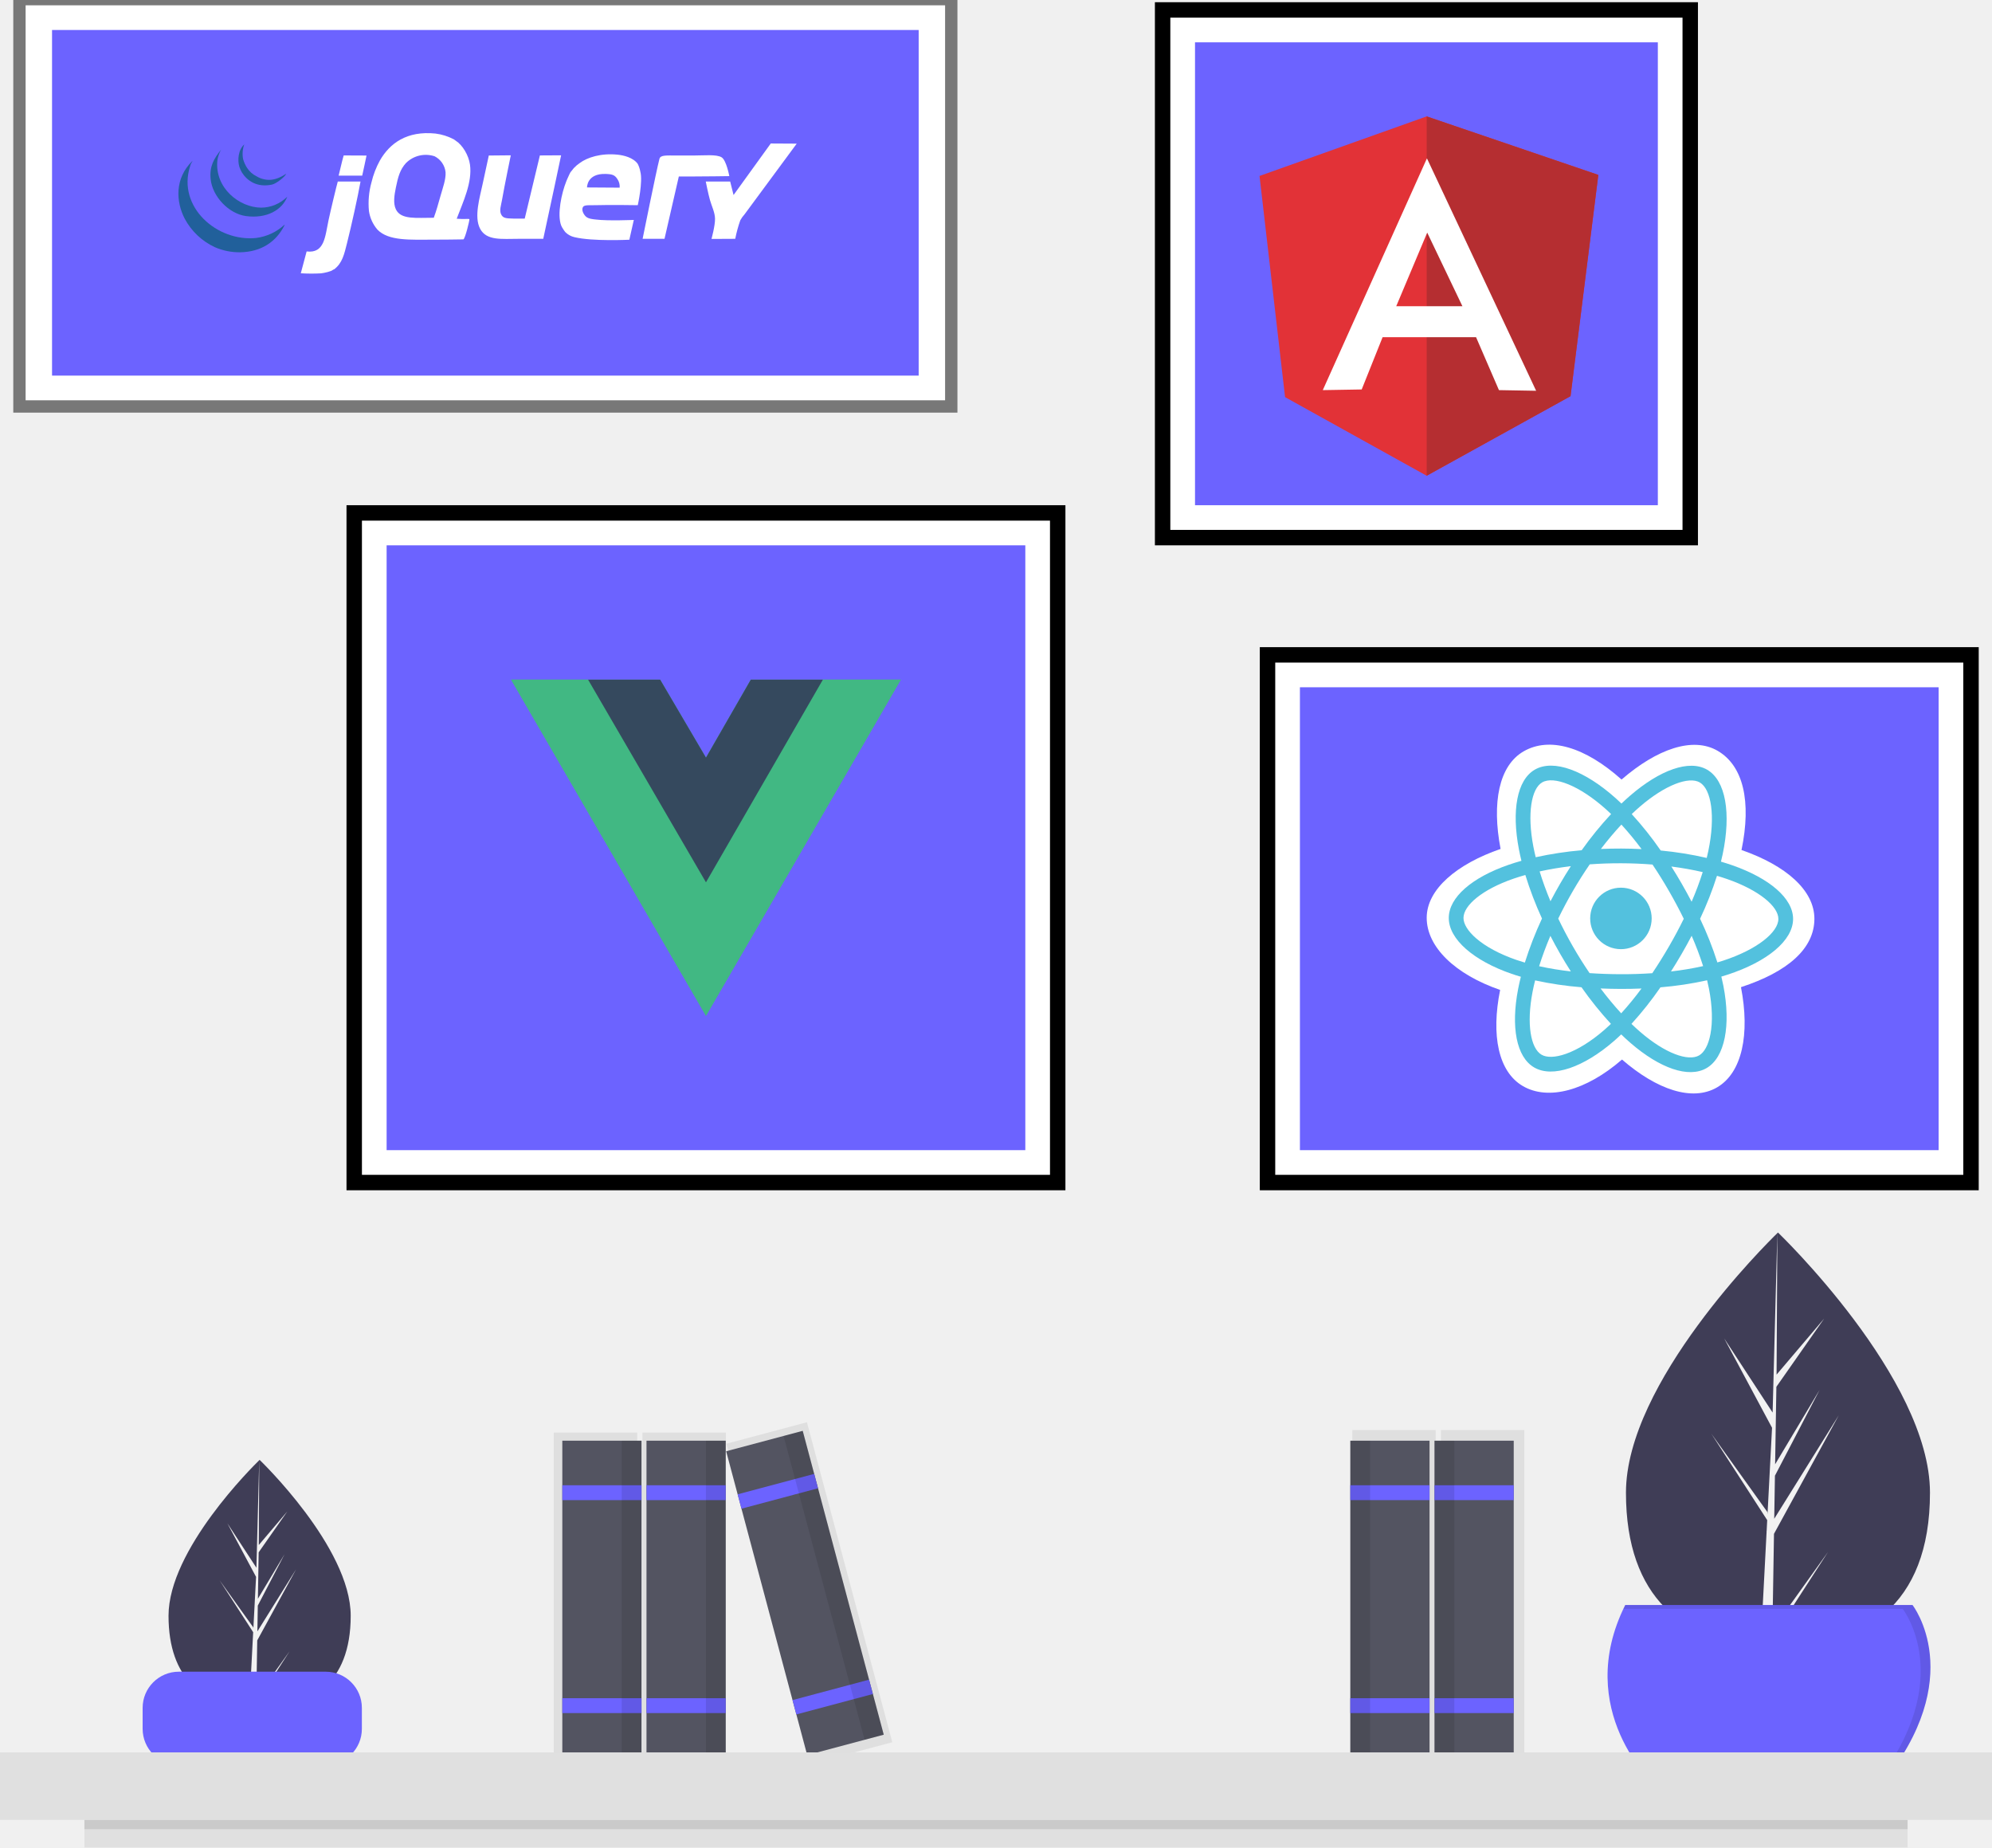
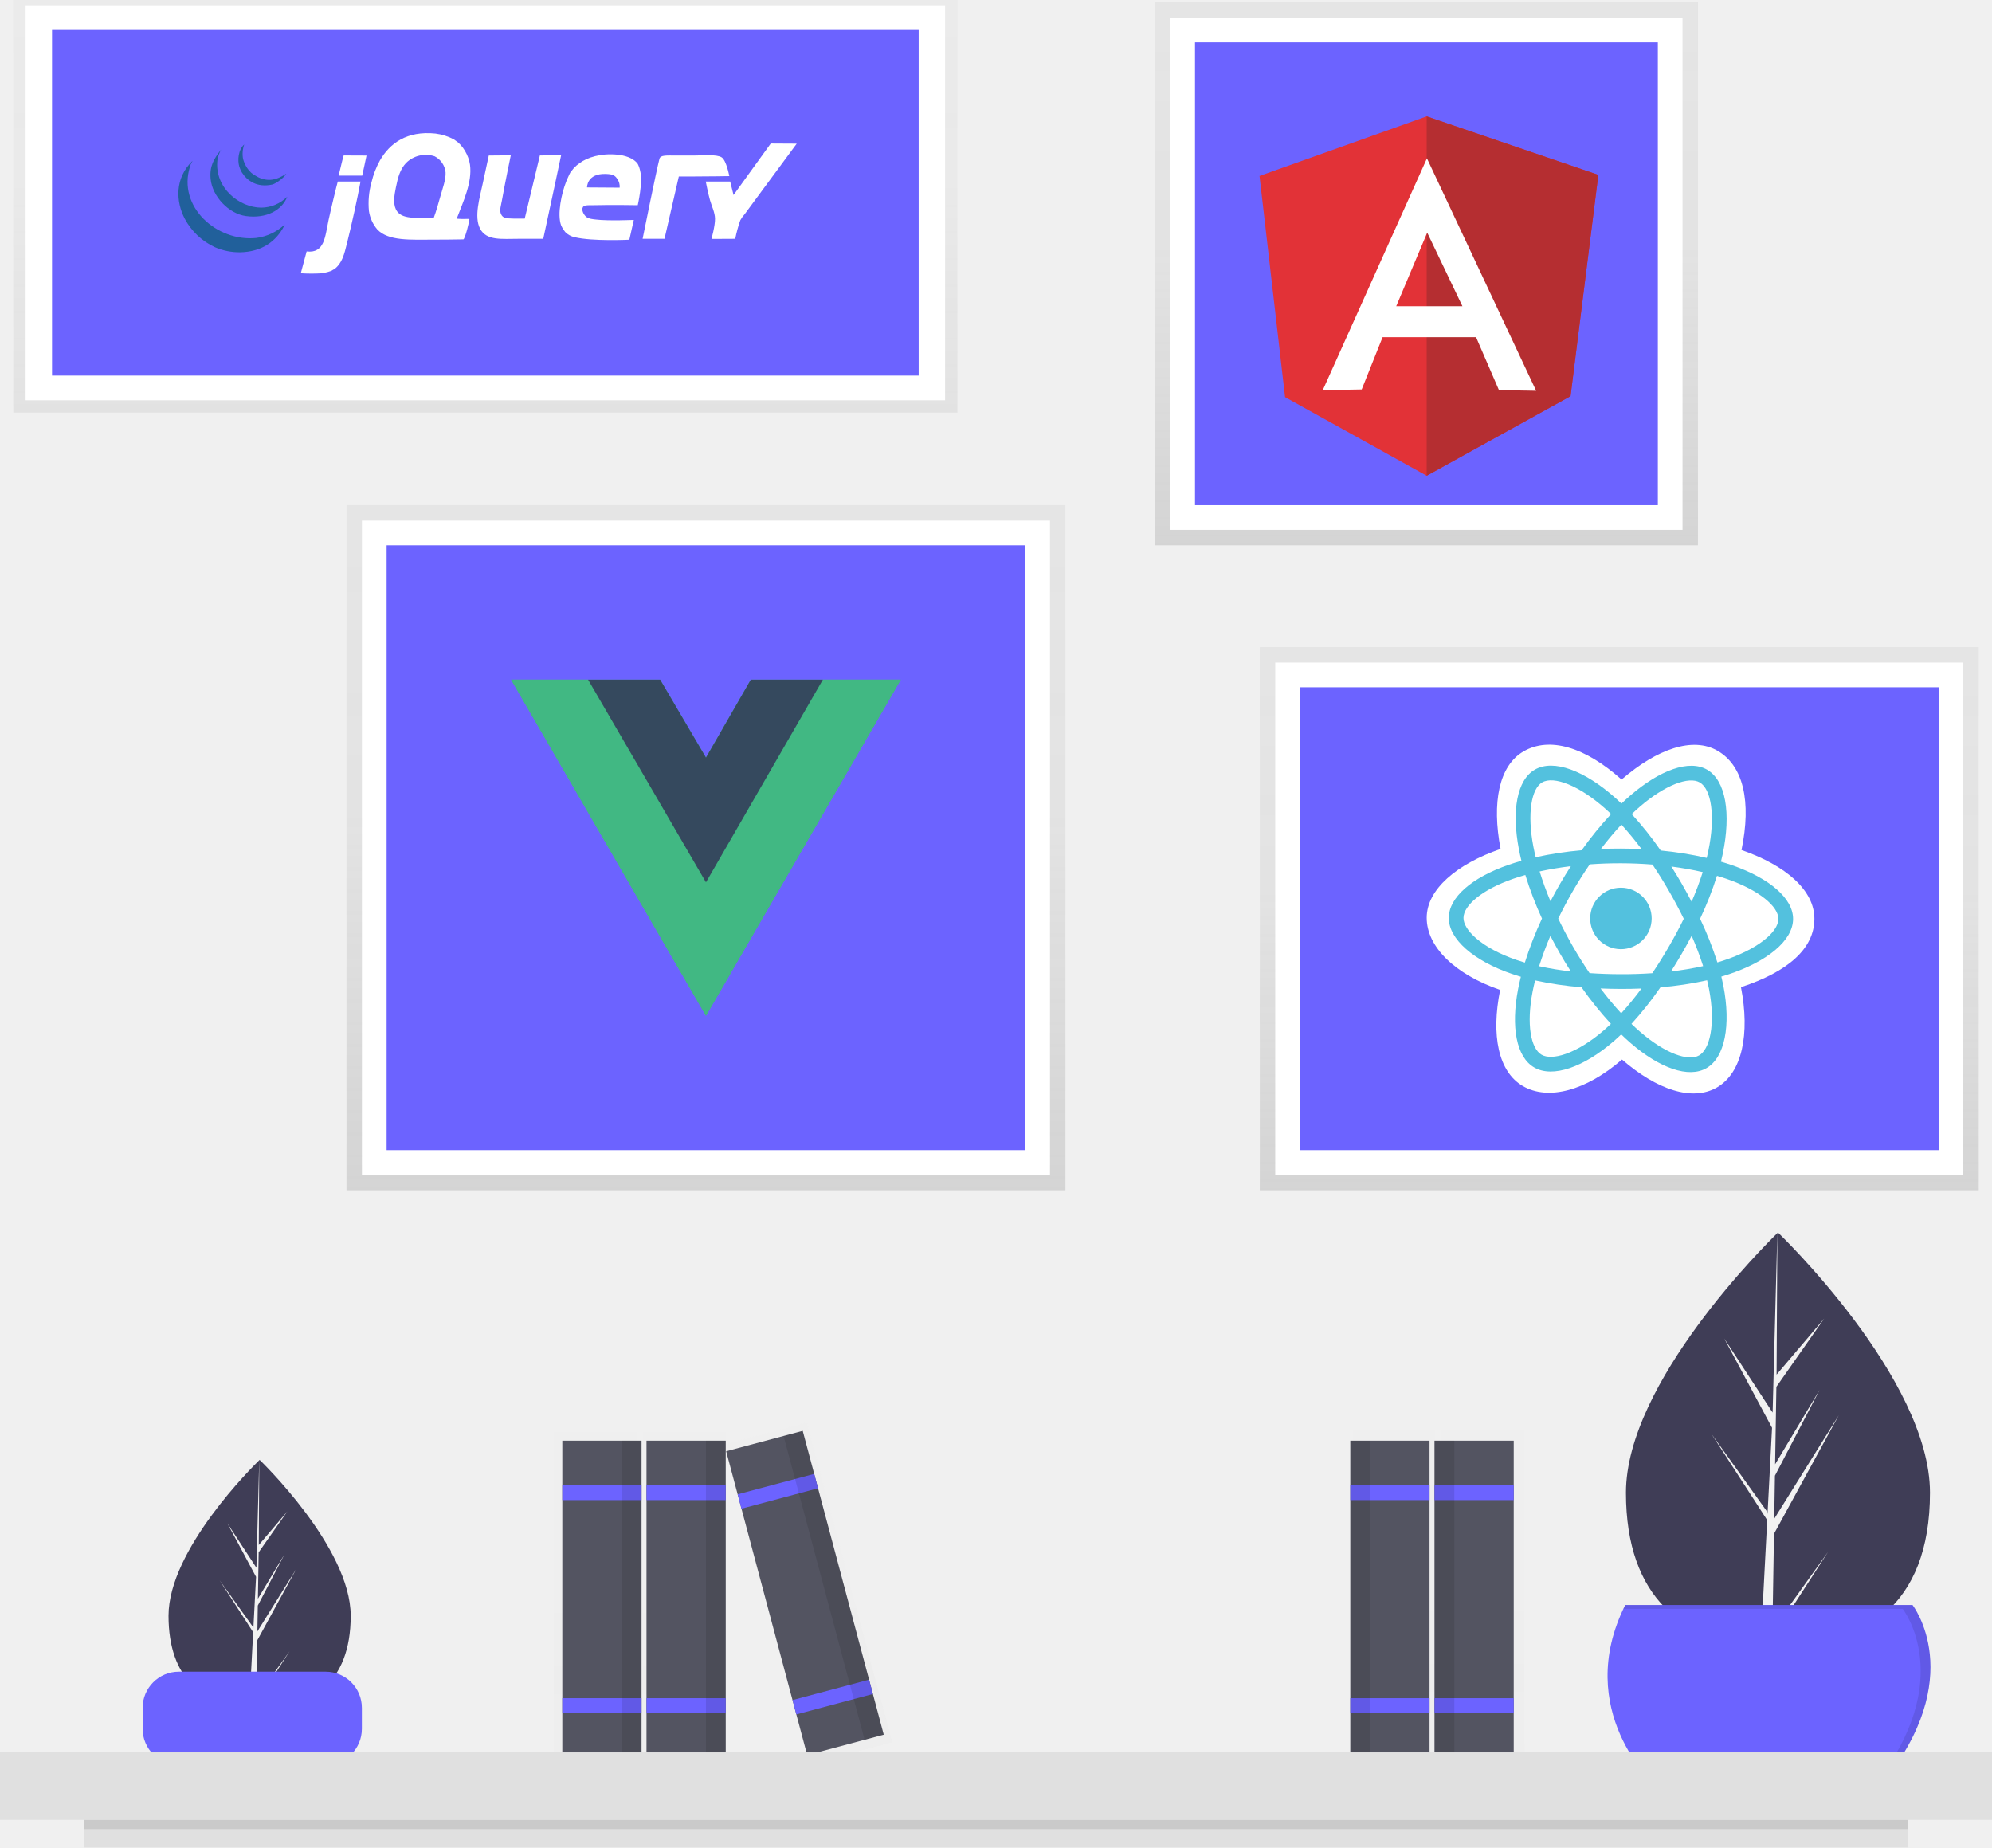
<svg xmlns="http://www.w3.org/2000/svg" xmlns:xlink="http://www.w3.org/1999/xlink" id="e8aabfee-d00f-44c0-b6f7-c40294f8dfa6" width="787.169" height="730" data-name="Layer 1" viewBox="0 0 787.169 730">
  <defs>
    <linearGradient id="a3c4672e-2259-4d6c-8c24-5949363a8af1" x1="278.973" x2="278.973" y1="470.295" y2="199.617" gradientUnits="userSpaceOnUse">
-       <stop offset="0" stopColor="gray" stopOpacity=".25" />
-       <stop offset=".535" stopColor="gray" stopOpacity=".12" />
-       <stop offset="1" stopColor="gray" stopOpacity=".1" />
+       <stop offset="0" stop-color="gray" stop-opacity=".25" />
+       <stop offset=".535" stop-color="gray" stop-opacity=".12" />
+       <stop offset="1" stop-color="gray" stop-opacity=".1" />
    </linearGradient>
    <linearGradient id="acf699b8-10e6-407b-86e3-0f7f8fa4bdb6" x1="191.795" x2="191.795" y1="163.039" y2="0" xlink:href="#a3c4672e-2259-4d6c-8c24-5949363a8af1" />
    <linearGradient id="b28a1e8f-be05-408d-a6f5-6fd2e5b0337f" x1="563.673" x2="563.673" y1="215.467" y2=".876" xlink:href="#a3c4672e-2259-4d6c-8c24-5949363a8af1" />
    <linearGradient id="f1fc4b36-2829-4464-83b0-fd2af5b19fd6" x1="639.878" x2="639.878" y1="470.295" y2="255.703" xlink:href="#a3c4672e-2259-4d6c-8c24-5949363a8af1" />
    <linearGradient id="bb60ebe1-81e2-422a-a970-aa43062904da" x1="453.701" x2="453.701" y1="780.902" y2="650.043" gradientTransform="matrix(-1, 0, 0, 1, 1039.585, -85)" xlink:href="#a3c4672e-2259-4d6c-8c24-5949363a8af1" />
    <linearGradient id="a1b2f907-b002-48c8-973d-a12b277f13d1" x1="488.734" x2="488.734" y1="780.902" y2="650.043" gradientTransform="matrix(-1, 0, 0, 1, 1039.585, -85)" xlink:href="#a3c4672e-2259-4d6c-8c24-5949363a8af1" />
    <linearGradient id="a8136d5f-4c26-4562-977f-ea29024932d1" x1="235.319" x2="235.319" y1="696.902" y2="566.043" xlink:href="#a3c4672e-2259-4d6c-8c24-5949363a8af1" />
    <linearGradient id="eaaf4b84-3353-429f-a894-84d4b3cd89b7" x1="270.352" x2="270.352" y1="696.902" y2="566.043" xlink:href="#a3c4672e-2259-4d6c-8c24-5949363a8af1" />
    <linearGradient id="fa1ca12c-a5d3-4b88-b665-ae3e1db189da" x1="319.81" x2="319.81" y1="696.88" y2="561.944" xlink:href="#a3c4672e-2259-4d6c-8c24-5949363a8af1" />
  </defs>
  <path fill="#3f3d56" d="M969.076,674.787c0,45.239-26.894,61.036-60.068,61.036-.772,0-1.541-.008-2.304-.029-1.536-.033-3.06-.1-4.563-.209-29.942-2.117-53.204-18.728-53.204-60.799,0-43.535,55.626-98.472,59.822-102.551l.008-.004c.159-.159.242-.238.242-.238S969.076,629.544,969.076,674.787Z" transform="translate(-206.4153 -85)" />
  <path fill="#f2f2f2" d="M906.817,728.902,928.789,698.204l-22.027,34.067-.058,3.524c-1.536-.033-3.06-.1-4.563-.209l2.367-45.26-.017-.351.042-.067.221-4.275L882.673,651.479l22.148,30.948.054.906,1.791-34.196-18.904-35.29,19.133,29.282,1.862-70.893.008-.242v.238l-.309,55.906,18.816-22.164-18.895,26.978-.497,30.618,17.572-29.383L907.806,668.078l-.276,17.021,25.508-40.901-25.604,46.842Z" transform="translate(-206.4153 -85)" />
  <path fill="#3f3d56" d="M345,723.419c0,27.107-16.115,36.573-35.993,36.573-.463,0-.923-.005-1.381-.018-.921-.02-1.834-.06-2.734-.125-17.941-1.268-31.88-11.222-31.88-36.43,0-26.086,33.331-59.004,35.845-61.448l.005-.003c.095-.095.145-.143.145-.143S345,696.31,345,723.419Z" transform="translate(-206.4153 -85)" />
  <path fill="#f2f2f2" d="M307.694,755.844l13.166-18.394-13.198,20.413-.035,2.111c-.921-.02-1.834-.06-2.734-.125l1.418-27.119-.01-.21.025-.04.133-2.562-13.231-20.465,13.271,18.544.033.543,1.073-20.49L296.277,686.904l11.465,17.546,1.116-42.479.005-.145v.143l-.185,33.498,11.275-13.281-11.322,16.165-.298,18.346,10.529-17.606L308.287,719.399l-.165,10.199L323.406,705.09,308.064,733.158Z" transform="translate(-206.4153 -85)" />
  <rect width="284.09" height="270.678" x="136.928" y="199.617" fill="url(#a3c4672e-2259-4d6c-8c24-5949363a8af1)" />
  <rect width="271.898" height="258.486" x="143.024" y="205.713" fill="#fff" />
  <rect width="252.389" height="238.977" x="152.779" y="215.467" fill="#6c63ff" />
  <path fill="#41b883" d="M531.584,353.55h30.797L485.388,486.362,408.396,353.55h58.899l18.093,30.797,17.708-30.797Z" transform="translate(-206.4153 -85)" />
  <path fill="#41b883" d="M408.396,353.55,485.388,486.362l76.993-132.812H531.584l-46.196,79.687-46.581-79.687Z" transform="translate(-206.4153 -85)" />
  <path fill="#35495e" d="M438.808,353.55l46.581,80.072,46.196-80.072h-28.487l-17.708,30.797-18.093-30.797Z" transform="translate(-206.4153 -85)" />
  <g opacity=".5">
    <rect width="373.097" height="163.039" x="5.247" fill="url(#acf699b8-10e6-407b-86e3-0f7f8fa4bdb6)" />
  </g>
  <rect width="363.343" height="156.067" x="10.124" y="2.095" fill="#fff" />
  <rect width="342.463" height="136.558" x="20.564" y="11.849" fill="#6c63ff" />
  <path fill="#fff" d="M510.99,141.702l10.259.057s-19.073,25.845-20.631,27.952A12.016,12.016,0,0,0,498.954,172.04a52.041,52.041,0,0,0-1.997,7.321l-9.387.047s1.461-5.241,1.4-8.033c-.053-2.439-1.298-4.875-1.996-7.321-.706-2.476-1.664-7.321-1.664-7.321h9.651l1.331,5.324,14.698-20.355" transform="translate(-206.4153 -85)" />
  <path fill="#fff" d="M491.564,147.153c1.893,1.141,3.055,7.437,3.055,7.437s-9.906.146-15.297.146h-4.659l-5.657,24.624h-8.652s5.384-26.76,6.655-31.612c.412-1.571,2.822-1.301,6.891-1.301H480.4c4.196,0,9.101-.536,11.164.705m-40.277,11.993a5.186,5.186,0,0,0-.915-3.411c-1.012-1.56-1.946-1.923-4.609-2.007-7.517-.236-7.371,5.334-7.371,5.334Zm8.152-6.379c1.102,3.974-.998,13.311-.998,13.311s-10.965-.183-16.971,0c-1.867.057-4.103-.203-4.659.666-.782,1.217.286,3.092,1.191,3.883,1.042.911,3.071,1.015,3.8,1.108,4.875.619,15.077.16,15.077.16l-1.767,7.826s-14.417.723-21.629-.998a7.341,7.341,0,0,1-3.661-1.996c-.246-.266-.46-.628-.693-.942a8.745,8.745,0,0,1-.971-1.721c-1.647-4.389.193-12.797,1.997-17.303.209-.522.472-1.184.749-1.747.346-.702.638-1.494.915-1.913.186-.289.416-.476.609-.749a11.174,11.174,0,0,1,.722-.915,13.713,13.713,0,0,1,2.33-1.996c3.004-2.25,8.442-3.997,14.974-3.328,2.459.253,6.173,1.131,7.986,3.661a11.171,11.171,0,0,1,.998,2.995Zm-39.681-6.349,8.389-.049s-4.675,22.178-7.058,32.993h-9.651c-6.744,0-12.751.835-15.306-3.993-2.479-4.688-.113-12.398.998-17.636.785-3.707,2.44-11.284,2.44-11.284l8.692-.08s-2.456,11.796-3.478,17.686c-.366,2.11-1.121,4.096-.332,5.656.749,1.485,1.797,1.591,4.991,1.664,1.012.024,4.326,0,4.326,0l5.99-24.957m-39.266,15.973c.878-3.121,2.16-6.505,1.997-9.317a7.999,7.999,0,0,0-4.326-6.322,11.085,11.085,0,0,0-11.314,2.662c-2.359,2.556-3.158,5.541-3.993,9.651-.622,3.051-1.131,6.272,0,8.651,2.003,4.207,8.249,3.288,14.974,3.328.998-2.675,1.823-5.68,2.662-8.652Zm11.647-12.312c.958,6.968-2.718,14.658-5.251,21.346,2.582.233,4.845-.036,5.008.157.17.25-1.731,7.983-2.393,8.003-2.049.053-8.841.11-11.673.11-9.241,0-17.886.602-22.294-3.993a14.493,14.493,0,0,1-3.328-7.321,31.047,31.047,0,0,1,.999-11.313,34.242,34.242,0,0,1,3.328-8.652c3.883-6.778,10.638-11.809,21.962-10.648a21.09,21.09,0,0,1,7.321,2.329c.136.08.613.459.722.526,2.662,1.694,5.088,5.737,5.601,9.457ZM351.253,146.457c-.559,2.546-1.118,5.431-1.707,7.947h-9.317c.722-2.788,1.274-5.56,1.997-7.986,2.981,0,5.753.04,9.028.04M339.896,156.733h8.985c-1.175,6.502-3.501,16.99-5.324,24.291-1.141,4.569-1.903,7.903-4.991,10.315-.276.216-.436.114-.666.333-.569.543-3.201,1.172-4.658,1.331a66.98,66.98,0,0,1-7.96-.026c.762-2.785,1.624-6.129,2.303-8.626,7.098.859,7.277-5.85,8.652-12.312.795-3.734,3.205-13.81,3.66-15.307" transform="translate(-206.4153 -85)" />
  <path fill="#21609b" d="M318.932,173.704l-.193.499c-3.281,6.389-9.095,10.309-17.387,10.482a24.309,24.309,0,0,1-9.983-1.996A25.787,25.787,0,0,1,279.391,171.374c-3.431-6.645-4.05-15.889,3.084-22.794.11,0-.865,1.497-.755,1.497l-.196.639c-5.141,16.095,10.698,29.889,26.095,28.311a20.225,20.225,0,0,0,11.313-5.324" transform="translate(-206.4153 -85)" />
  <path fill="#21609b" d="M309.615,167.049a14.732,14.732,0,0,0,10.316-4.326c-2.096,5.321-8.166,8.741-16.305,7.653-6.815-.912-13.307-7.77-13.976-14.642-.489-5.001,1.254-7.986,4.126-11.607a12.145,12.145,0,0,0-1.464,4.286c-1.091,10.818,8.642,18.578,17.303,18.635" transform="translate(-206.4153 -85)" />
  <path fill="#21609b" d="M319.541,153.611c-.602,1.381-4.069,3.99-5.6,4.316-6.063,1.292-9.946-1.583-11.98-4.855a14.983,14.983,0,0,1-.961-2.162c-.789-2.682-.426-6.739,1.927-8.838a11.048,11.048,0,0,0-.439,5.823,12.932,12.932,0,0,0,1.604,3.504,9.216,9.216,0,0,0,3.66,3.235,9.71,9.71,0,0,0,1.84.881c1.527.45,4.752,1.634,9.95-1.903" transform="translate(-206.4153 -85)" />
  <rect width="214.592" height="214.592" x="456.377" y=".876" fill="url(#b28a1e8f-be05-408d-a6f5-6fd2e5b0337f)" />
  <rect width="202.399" height="202.399" x="462.474" y="6.972" fill="#fff" />
  <rect width="182.891" height="182.891" x="472.228" y="16.726" fill="#6c63ff" />
  <path fill="#e23237" d="M704.136,154.523l66.053-23.535,67.832,23.116-10.983,87.392-56.849,31.484-55.96-31.066Z" transform="translate(-206.4153 -85)" />
  <path fill="#b52e31" d="M838.021,154.105l-67.832-23.116v141.992l56.849-31.432,10.983-87.444Z" transform="translate(-206.4153 -85)" />
  <path fill="#fff" d="M770.294,147.568l-41.159,91.576,15.376-.261,8.264-20.659h36.923l9.048,20.92,14.696.261-43.147-91.837Zm.105,29.34,13.911,29.078H758.16l12.239-29.078Z" transform="translate(-206.4153 -85)" />
  <rect width="284.09" height="214.592" x="497.832" y="255.703" fill="url(#f1fc4b36-2829-4464-83b0-fd2af5b19fd6)" />
  <rect width="271.898" height="202.399" x="503.929" y="261.8" fill="#fff" />
  <rect width="252.389" height="182.891" x="513.683" y="271.554" fill="#6c63ff" />
  <path fill="#fff" d="M770.198,447.589c-.037,11.57,11.227,22.406,29.019,28.551-3.613,17.895-.739,32.337,8.994,37.991,10.004,5.812,24.949,1.858,39.161-10.486,13.777,11.932,27.724,16.655,37.485,11.046,10.032-5.765,13.126-21.167,9.529-39.644,18.571-6.075,28.978-15.252,29.015-26.974.036-11.302-11.252-21.114-28.804-27.219,3.996-19.216.706-33.309-9.43-39.196-9.772-5.677-23.912-.801-37.969,11.355-14.543-12.995-28.515-16.992-38.678-11.152-9.799,5.631-12.636,20.317-9.126,38.566C782.164,426.372,770.233,436.333,770.198,447.589Z" transform="translate(-206.4153 -85)" />
  <path fill="#53c1de" d="M890.856,426.849q-2.17-.752-4.376-1.394.371-1.486.686-2.985c3.366-16.084,1.239-29.056-6.15-33.347-7.085-4.116-18.706.116-30.462,10.281q-1.738,1.506-3.397,3.098-1.104-1.065-2.248-2.089c-12.252-10.948-24.553-15.584-31.962-11.327-7.104,4.082-9.243,16.265-6.306,31.527q.438,2.267.991,4.51c-1.744.489-3.429,1.012-5.041,1.568-14.42,4.976-23.645,12.818-23.67,20.982-.027,8.432,9.822,16.921,24.81,22.097q1.823.627,3.675,1.162-.61,2.411-1.084,4.854c-2.893,14.978-.708,26.885,6.351,30.987,7.291,4.235,19.565-.056,31.536-10.453q1.419-1.233,2.847-2.608,1.786,1.734,3.667,3.367c11.532,9.987,22.94,14.041,30.019,9.973,7.311-4.202,9.723-16.978,6.693-32.542q-.347-1.783-.804-3.64,1.293-.377,2.533-.782c15.614-5.118,25.788-13.441,25.815-21.986.026-8.193-9.445-16.148-24.124-21.253Z" transform="translate(-206.4153 -85)" />
  <path fill="#fff" d="M887.353,464.565c-.744.244-1.509.479-2.287.708a136.419,136.419,0,0,0-6.835-17.258,136.361,136.361,0,0,0,6.675-16.964c1.39.408,2.74.837,4.041,1.289,12.577,4.373,20.237,10.806,20.221,15.744-.017,5.26-8.333,12.062-21.814,16.482Zm-5.623,11.055c1.34,6.882,1.515,13.101.597,17.959-.824,4.365-2.463,7.272-4.481,8.432-4.296,2.468-13.456-.787-23.317-9.327q-1.696-1.469-3.412-3.13A136.587,136.587,0,0,0,862.568,475.109a135.683,135.683,0,0,0,18.436-2.782q.41,1.681.726,3.294Zm-56.593,25.796c-4.194,1.466-7.53,1.498-9.543.329-4.284-2.488-6.038-12.05-3.564-24.859q.441-2.271,1.008-4.514a136.677,136.677,0,0,0,18.327,2.712,141.437,141.437,0,0,0,11.634,14.467q-1.27,1.221-2.6,2.379c-5.294,4.598-10.594,7.855-15.261,9.487ZM805.629,464.275c-6.627-2.289-12.097-5.253-15.842-8.48-3.365-2.901-5.06-5.776-5.053-8.104.016-4.954,7.422-11.25,19.755-15.506q2.322-.798,4.688-1.459a139.397,139.397,0,0,0,6.577,17.204,141.512,141.512,0,0,0-6.769,17.407Q807.294,464.847,805.629,464.275Zm6.72-44.76c-2.516-13.076-.787-22.929,3.494-25.389,4.561-2.621,14.613,1.169,25.192,10.621.676.604,1.355,1.237,2.035,1.891a139.285,139.285,0,0,0-11.635,14.306,142.021,142.021,0,0,0-18.165,2.764q-.514-2.086-.922-4.195Zm58.643,14.677q-1.984-3.453-4.116-6.817c4.34.562,8.496,1.303,12.399,2.208a123.985,123.985,0,0,1-4.392,11.702q-1.875-3.585-3.892-7.092ZM847.133,410.804a124.302,124.302,0,0,1,7.976,9.691q-8.035-.405-16.081-.054c2.654-3.477,5.372-6.707,8.105-9.636ZM822.972,434.079q-2.013,3.466-3.863,7.024c-1.68-4.02-3.116-7.971-4.286-11.787,3.885-.857,8.027-1.553,12.342-2.079Q824.988,430.609,822.972,434.079Zm4.185,34.747a123.758,123.758,0,0,1-12.533-2.056c1.214-3.875,2.706-7.902,4.448-11.998q1.834,3.571,3.835,7.052Q824.949,465.376,827.157,468.826Zm19.9,16.555c-2.745-2.981-5.483-6.278-8.155-9.823q3.907.166,7.96.179,4.16.013,8.214-.157A123.602,123.602,0,0,1,847.058,485.381Zm27.839-30.641a123.437,123.437,0,0,1,4.531,11.983,123.352,123.352,0,0,1-12.699,2.123q2.168-3.413,4.199-6.91,2.064-3.554,3.969-7.196Zm-8.995,4.277q-3.108,5.361-6.56,10.511c-4.038.276-8.21.411-12.461.398-4.234-.013-8.352-.158-12.317-.428q-3.507-5.157-6.616-10.569-3.092-5.379-5.77-10.981,2.704-5.583,5.822-10.95v.001q3.115-5.365,6.63-10.482c4.047-.293,8.197-.44,12.391-.427,4.213.013,8.366.188,12.41.509q3.445,5.127,6.522,10.488,3.093,5.371,5.831,10.935-2.744,5.6-5.881,10.995Zm12.195-64.868c4.548,2.642,6.286,13.244,3.38,27.13q-.286,1.357-.62,2.703a139.239,139.239,0,0,0-18.183-2.932,136.542,136.542,0,0,0-11.456-14.39q1.533-1.469,3.138-2.86c10.073-8.71,19.471-12.132,23.741-9.651Z" transform="translate(-206.4153 -85)" />
  <path fill="#53c1de" d="M846.989,435.738a12.15,12.15,0,1,1-12.188,12.111,12.149,12.149,0,0,1,12.188-12.111" transform="translate(-206.4153 -85)" />
  <g opacity=".7">
    <g opacity=".1">
      <polygon fill="url(#bb60ebe1-81e2-422a-a970-aa43062904da)" points="602.37 565.043 602.37 583.59 602.37 589.773 602.37 672.203 602.37 678.386 602.37 695.902 577.64 695.902 569.397 695.902 569.397 678.386 569.397 672.203 569.397 589.773 569.397 583.59 569.397 565.043 577.64 565.043 602.37 565.043" />
    </g>
    <g opacity=".1">
      <polygon fill="url(#a1b2f907-b002-48c8-973d-a12b277f13d1)" points="567.337 565.043 567.337 583.59 567.337 589.773 567.337 672.203 567.337 678.386 567.337 695.902 542.607 695.902 534.364 695.902 534.364 678.386 534.364 672.203 534.364 589.773 534.364 583.59 534.364 565.043 542.607 565.043 567.337 565.043" />
    </g>
  </g>
  <rect width="86.635" height="36.866" x="56.364" y="660.516" fill="#6c63ff" rx="14.297" />
  <g opacity=".7">
    <g opacity=".1">
      <polygon fill="url(#a8136d5f-4c26-4562-977f-ea29024932d1)" points="218.832 566.043 218.832 584.59 218.832 590.773 218.832 673.203 218.832 679.386 218.832 696.902 243.562 696.902 251.805 696.902 251.805 679.386 251.805 673.203 251.805 590.773 251.805 584.59 251.805 566.043 243.562 566.043 218.832 566.043" />
    </g>
    <g opacity=".1">
      <polygon fill="url(#eaaf4b84-3353-429f-a894-84d4b3cd89b7)" points="253.866 566.043 253.866 584.59 253.866 590.773 253.866 673.203 253.866 679.386 253.866 696.902 278.595 696.902 286.838 696.902 286.838 679.386 286.838 673.203 286.838 590.773 286.838 584.59 286.838 566.043 278.595 566.043 253.866 566.043" />
    </g>
    <g opacity=".1">
      <polygon fill="url(#fa1ca12c-a5d3-4b88-b665-ae3e1db189da)" points="352.601 688.383 325.251 585.838 325.251 585.838 323.658 579.865 323.658 579.865 318.878 561.944 287.019 570.441 291.799 588.362 291.799 588.362 293.068 593.119 314.635 673.982 314.635 673.982 316.228 679.955 316.228 679.955 320.742 696.88 352.601 688.383" />
    </g>
  </g>
  <rect width="31.309" height="124.256" x="222.207" y="569.241" fill="#535461" />
  <rect width="31.309" height="5.87" x="222.207" y="586.853" fill="#6c63ff" />
  <rect width="31.309" height="5.87" x="222.207" y="670.994" fill="#6c63ff" />
  <rect width="7.827" height="124.256" x="245.689" y="569.241" opacity=".1" />
  <rect width="31.309" height="124.256" x="255.473" y="569.241" fill="#535461" />
  <rect width="31.309" height="5.87" x="255.473" y="586.853" fill="#6c63ff" />
  <rect width="31.309" height="5.87" x="255.473" y="670.994" fill="#6c63ff" />
  <rect width="7.827" height="124.256" x="278.954" y="569.241" opacity=".1" />
  <rect width="31.309" height="124.256" x="508.851" y="652.285" fill="#535461" transform="translate(-372.8078 74.29859) rotate(-14.93399)" />
  <rect width="31.309" height="5.87" x="498.135" y="671.3" fill="#6c63ff" transform="translate(-362.8158 70.17999) rotate(-14.93399)" />
  <rect width="31.309" height="5.87" x="519.819" y="752.6" fill="#6c63ff" transform="translate(-383.0349 78.51409) rotate(-14.93399)" />
  <rect width="7.827" height="124.256" x="531.936" y="649.259" opacity=".1" transform="translate(-371.6449 77.11985) rotate(-14.93399)" />
  <rect width="31.309" height="124.256" x="773.279" y="654.241" fill="#535461" transform="translate(1371.451 1347.739) rotate(-180)" />
  <rect width="31.309" height="5.87" x="773.279" y="671.853" fill="#6c63ff" transform="translate(1371.451 1264.575) rotate(-180)" />
  <rect width="31.309" height="5.87" x="773.279" y="755.994" fill="#6c63ff" transform="translate(1371.451 1432.859) rotate(-180)" />
  <rect width="7.827" height="124.256" x="773.279" y="654.241" opacity=".1" transform="translate(1347.97 1347.739) rotate(-180)" />
  <rect width="31.309" height="124.256" x="740.014" y="654.241" fill="#535461" transform="translate(1304.921 1347.739) rotate(-180)" />
  <rect width="31.309" height="5.87" x="740.014" y="671.853" fill="#6c63ff" transform="translate(1304.921 1264.575) rotate(-180)" />
  <rect width="31.309" height="5.87" x="740.014" y="755.994" fill="#6c63ff" transform="translate(1304.921 1432.859) rotate(-180)" />
  <rect width="7.827" height="124.256" x="740.014" y="654.241" opacity=".1" transform="translate(1281.439 1347.739) rotate(-180)" />
  <path fill="#6c63ff" d="M848.654,719.163H962.166s22.393,28.571-12.355,71.041H860.237S827.805,760.861,848.654,719.163Z" transform="translate(-206.4153 -85)" />
  <g opacity=".1">
    <path d="M962.166,719.163H848.654c-.259.517-.503,1.031-.745,1.544H958.305s21.844,27.881-11.117,69.497h2.623C984.559,747.734,962.166,719.163,962.166,719.163Z" transform="translate(-206.4153 -85)" />
  </g>
  <rect width="787.169" height="26.684" y="692.4" fill="#e0e0e0" />
  <rect width="720.46" height="10.916" x="33.355" y="719.084" fill="#e0e0e0" />
  <rect width="720.46" height="3.639" x="33.355" y="719.084" opacity=".1" />
</svg>
